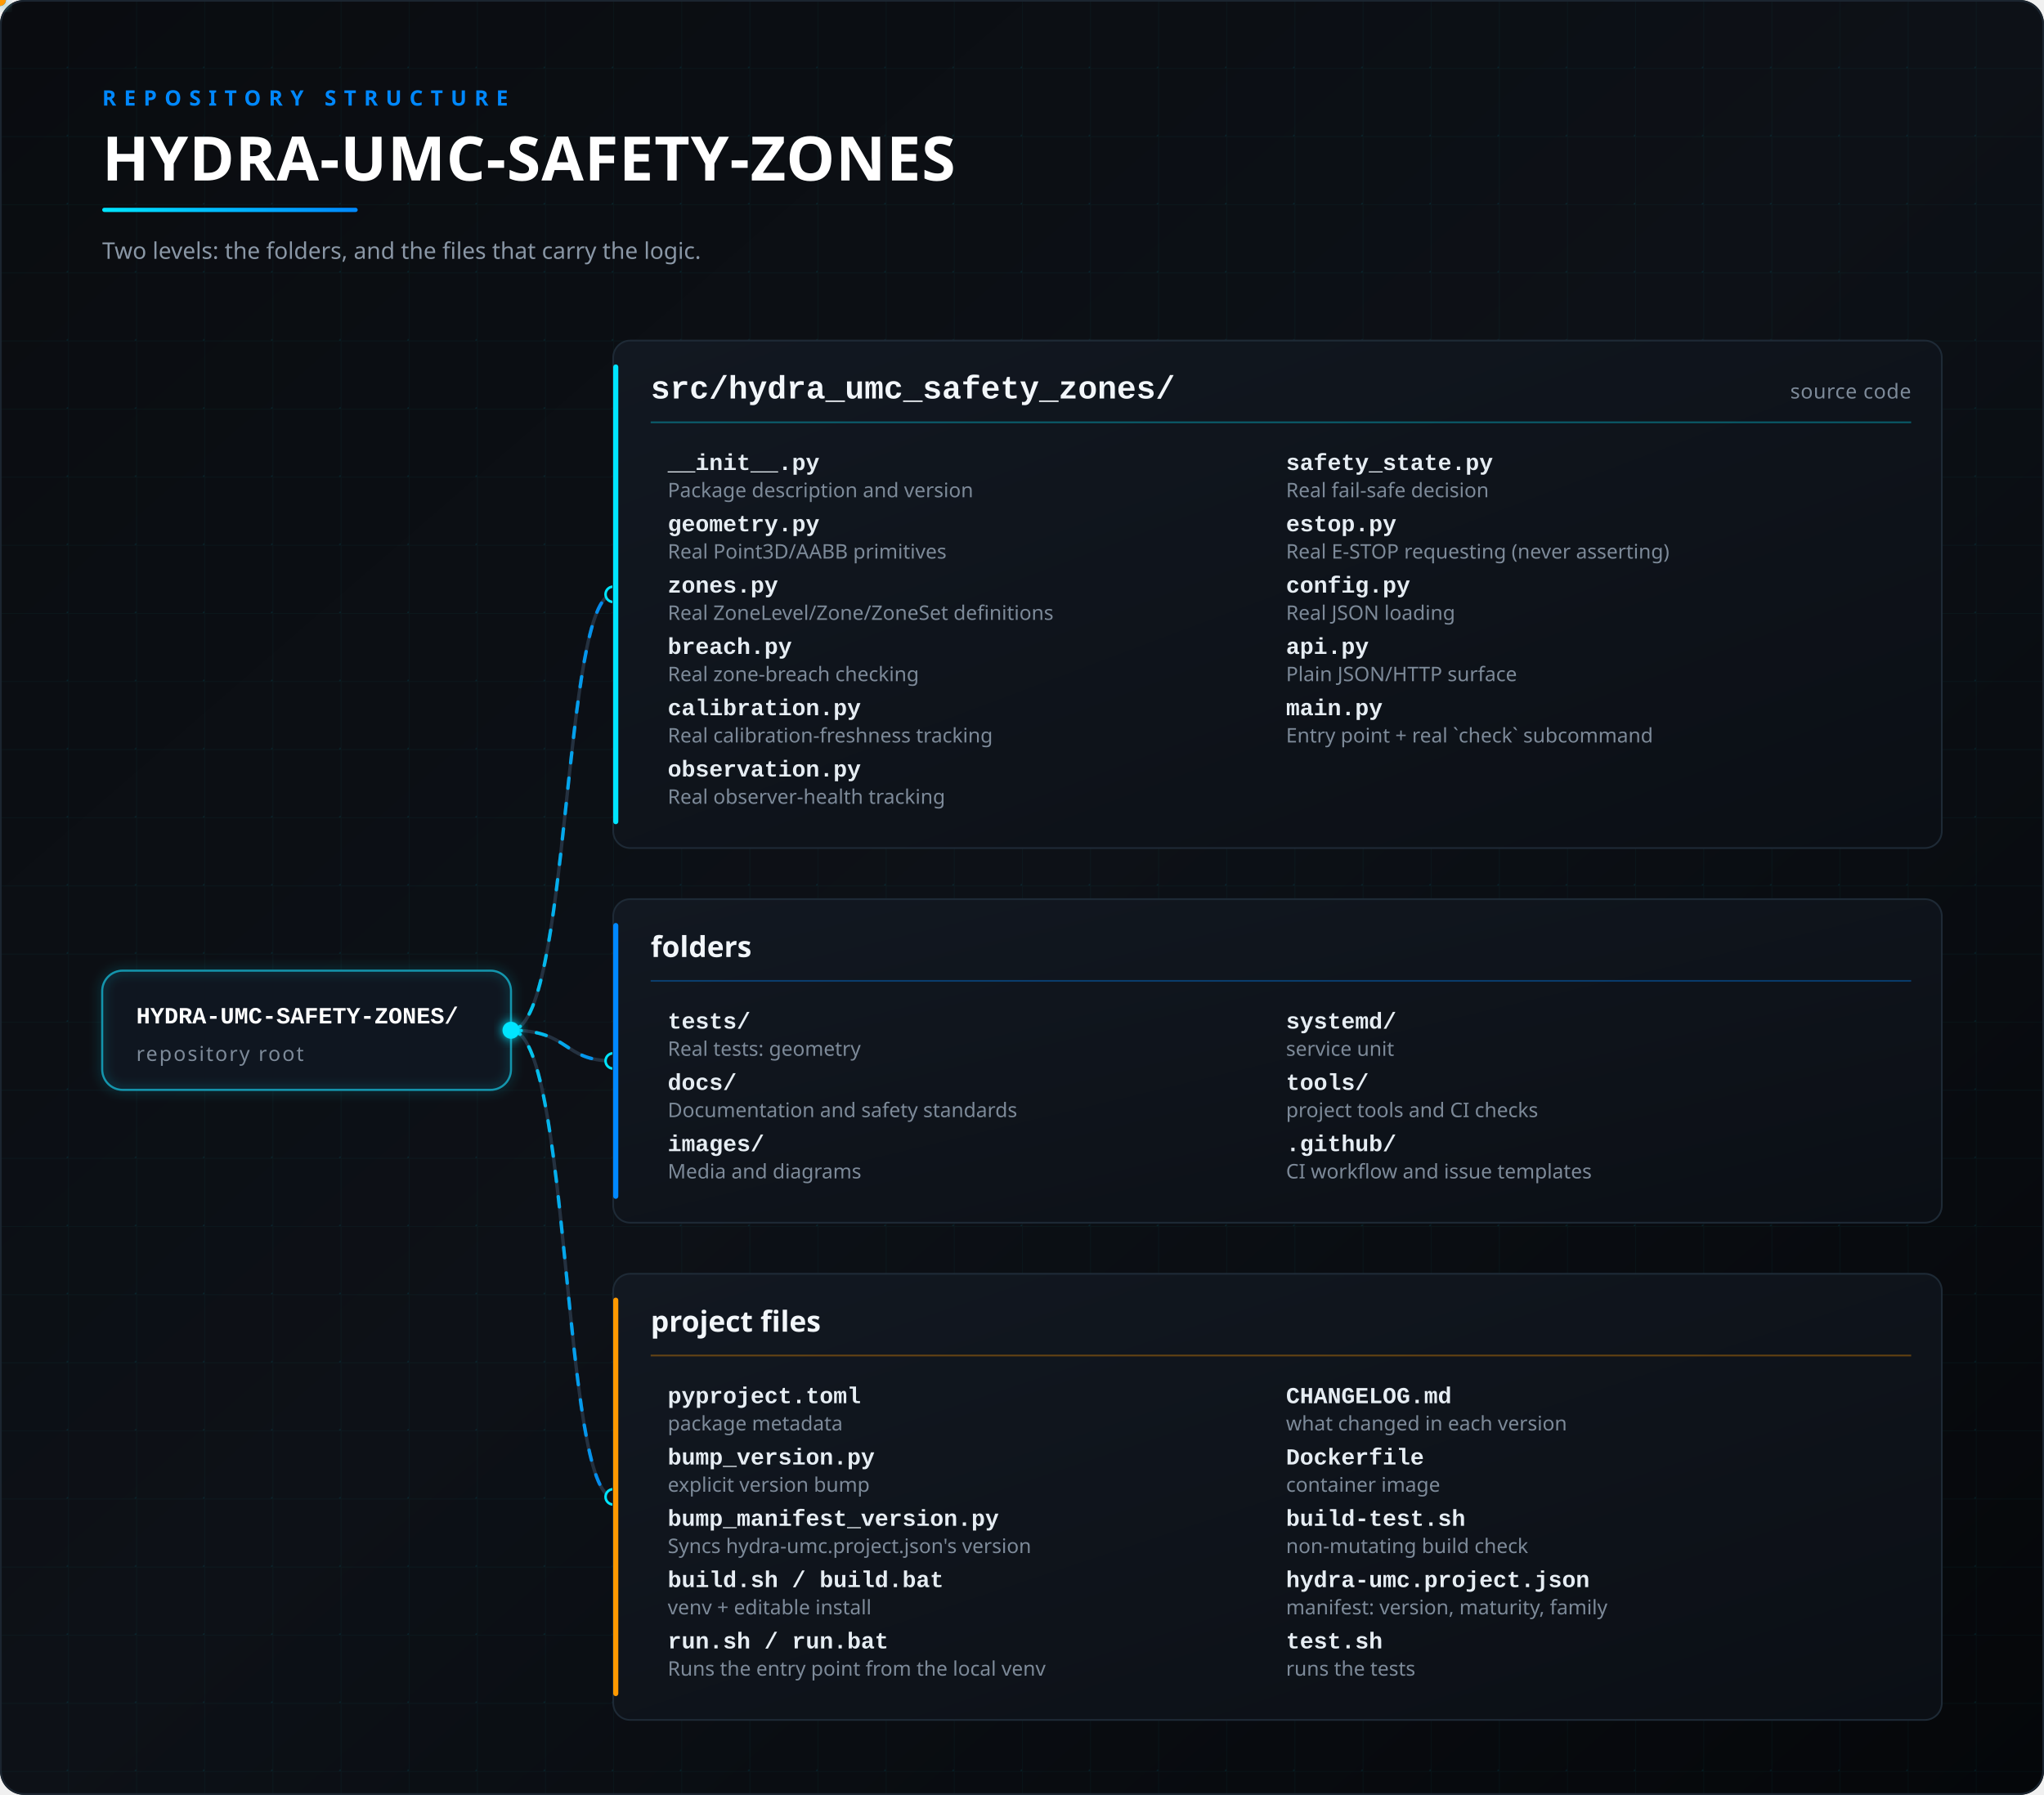
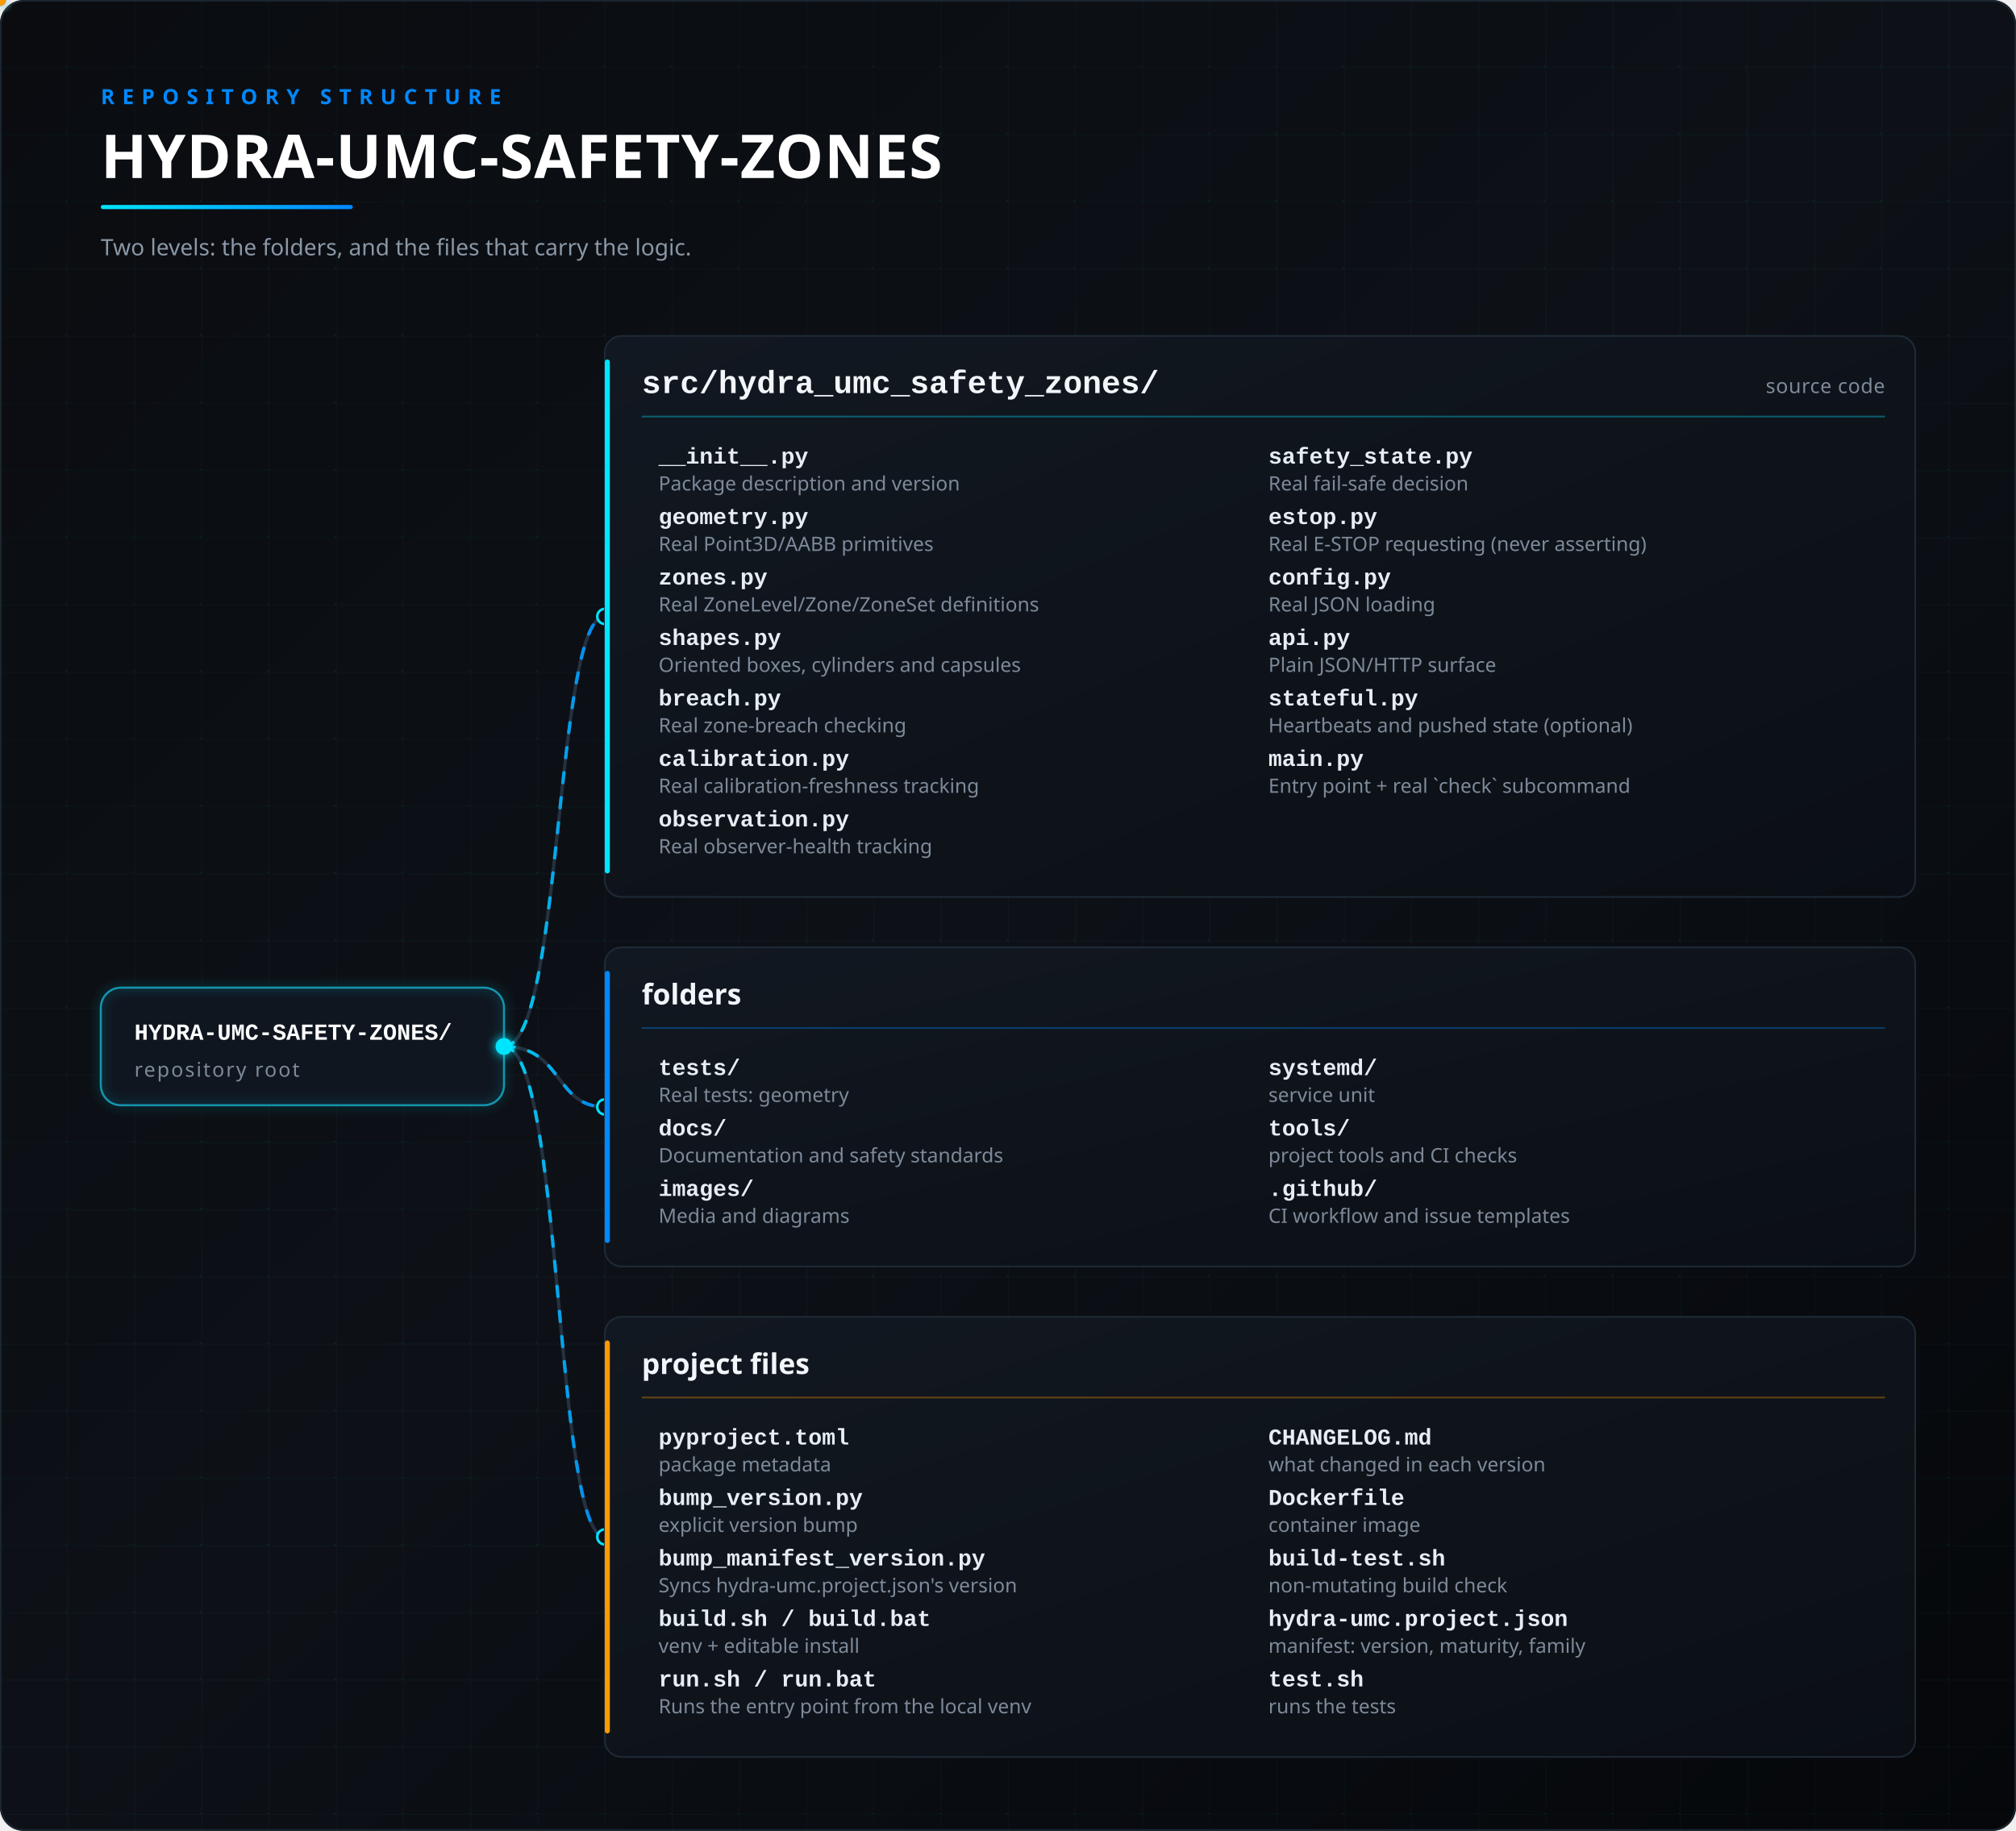
- <svg xmlns="http://www.w3.org/2000/svg" viewBox="0 0 1200 1054" width="100%" role="img" aria-labelledby="t d">
+ <svg xmlns="http://www.w3.org/2000/svg" viewBox="0 0 1200 1090" width="100%" role="img" aria-labelledby="t d">
  <defs>
    <linearGradient id="bg" x1="0" y1="0" x2="1" y2="1">
      <stop offset="0" stop-color="#0A0C10" />
      <stop offset="0.5" stop-color="#0D1117" />
      <stop offset="1" stop-color="#05070A" />
    </linearGradient>
    <linearGradient id="card" x1="0" y1="0" x2="1" y2="1">
      <stop offset="0" stop-color="#121821" />
      <stop offset="1" stop-color="#0B0F15" />
    </linearGradient>
    <linearGradient id="line" x1="0" y1="0" x2="1" y2="0">
      <stop offset="0" stop-color="#00E5FF" />
      <stop offset="1" stop-color="#0088FF" />
    </linearGradient>
    <filter id="glow" x="-50%" y="-50%" width="200%" height="200%">
      <feGaussianBlur stdDeviation="3" result="b" />
      <feMerge>
        <feMergeNode in="b" />
        <feMergeNode in="SourceGraphic" />
      </feMerge>
    </filter>
    <pattern id="grid" width="40" height="40" patternUnits="userSpaceOnUse">
      <path d="M40 0H0V40" fill="none" stroke="#00E5FF" stroke-opacity="0.035" />
      <circle cx="40" cy="40" r="1" fill="#00E5FF" fill-opacity="0.09" />
    </pattern>
  </defs>
-   <rect width="1200" height="1054" rx="14" fill="url(#bg)" />
-   <rect width="1200" height="1054" rx="14" fill="url(#grid)" />
-   <rect x="0.5" y="0.5" width="1199" height="1053" rx="14" fill="none" stroke="#1B2530" />
+   <rect width="1200" height="1090" rx="14" fill="url(#bg)" />
+   <rect width="1200" height="1090" rx="14" fill="url(#grid)" />
+   <rect x="0.5" y="0.5" width="1199" height="1089" rx="14" fill="none" stroke="#1B2530" />
  <text x="60" y="62" font-family="'Segoe UI','Noto Sans','Noto Sans CJK SC','Microsoft YaHei','Yu Gothic','Helvetica Neue',Helvetica,Arial,sans-serif" font-size="12.5" font-weight="600" fill="#0088FF" text-anchor="start" letter-spacing="4.5">REPOSITORY STRUCTURE</text>
  <text x="60" y="106" font-family="'Segoe UI','Noto Sans','Noto Sans CJK SC','Microsoft YaHei','Yu Gothic','Helvetica Neue',Helvetica,Arial,sans-serif" font-size="36" font-weight="700" fill="#FFFFFF" text-anchor="start" letter-spacing="0.5">HYDRA-UMC-SAFETY-ZONES</text>
  <rect x="60" y="122" width="150" height="2.5" rx="1.25" fill="url(#line)">
    <animate attributeName="width" values="40;150;150" keyTimes="0;0.4;1" dur="3s" repeatCount="indefinite" />
  </rect>
  <text x="60" y="152" font-family="'Segoe UI','Noto Sans','Noto Sans CJK SC','Microsoft YaHei','Yu Gothic','Helvetica Neue',Helvetica,Arial,sans-serif" font-size="13.5" font-weight="400" fill="#8A97A6" text-anchor="start">Two levels: the folders, and the files that carry the logic.</text>
-   <path id="c0" d="M300,605 C335,605 330,349 360,349" fill="none" stroke="#243140" stroke-width="2" />
-   <path d="M300,605 C335,605 330,349 360,349" fill="none" stroke="url(#line)" stroke-width="2" stroke-linecap="round" stroke-dasharray="6 9" opacity="0.9">
+   <path id="c0" d="M300,623 C335,623 330,367 360,367" fill="none" stroke="#243140" stroke-width="2" />
+   <path d="M300,623 C335,623 330,367 360,367" fill="none" stroke="url(#line)" stroke-width="2" stroke-linecap="round" stroke-dasharray="6 9" opacity="0.9">
    <animate attributeName="stroke-dashoffset" from="0" to="-30" dur="1.6s" repeatCount="indefinite" />
  </path>
-   <circle cx="360" cy="349" r="4.5" fill="#0D1117" stroke="#00E5FF" stroke-width="1.5" />
-   <path id="c1" d="M300,605 C335,605 330,623 360,623" fill="none" stroke="#243140" stroke-width="2" />
-   <path d="M300,605 C335,605 330,623 360,623" fill="none" stroke="url(#line)" stroke-width="2" stroke-linecap="round" stroke-dasharray="6 9" opacity="0.9">
+   <circle cx="360" cy="367" r="4.5" fill="#0D1117" stroke="#00E5FF" stroke-width="1.5" />
+   <path id="c1" d="M300,623 C335,623 330,659 360,659" fill="none" stroke="#243140" stroke-width="2" />
+   <path d="M300,623 C335,623 330,659 360,659" fill="none" stroke="url(#line)" stroke-width="2" stroke-linecap="round" stroke-dasharray="6 9" opacity="0.9">
    <animate attributeName="stroke-dashoffset" from="0" to="-30" dur="1.6s" repeatCount="indefinite" />
  </path>
-   <circle cx="360" cy="623" r="4.5" fill="#0D1117" stroke="#00E5FF" stroke-width="1.5" />
-   <path id="c2" d="M300,605 C335,605 330,879 360,879" fill="none" stroke="#243140" stroke-width="2" />
-   <path d="M300,605 C335,605 330,879 360,879" fill="none" stroke="url(#line)" stroke-width="2" stroke-linecap="round" stroke-dasharray="6 9" opacity="0.9">
+   <circle cx="360" cy="659" r="4.5" fill="#0D1117" stroke="#00E5FF" stroke-width="1.5" />
+   <path id="c2" d="M300,623 C335,623 330,915 360,915" fill="none" stroke="#243140" stroke-width="2" />
+   <path d="M300,623 C335,623 330,915 360,915" fill="none" stroke="url(#line)" stroke-width="2" stroke-linecap="round" stroke-dasharray="6 9" opacity="0.9">
    <animate attributeName="stroke-dashoffset" from="0" to="-30" dur="1.6s" repeatCount="indefinite" />
  </path>
-   <circle cx="360" cy="879" r="4.5" fill="#0D1117" stroke="#00E5FF" stroke-width="1.5" />
+   <circle cx="360" cy="915" r="4.5" fill="#0D1117" stroke="#00E5FF" stroke-width="1.5" />
  <circle r="3.5" fill="#00E5FF" filter="url(#glow)">
    <animateMotion dur="3.4s" repeatCount="indefinite">
      <mpath href="#c0" />
    </animateMotion>
  </circle>
  <circle r="3.5" fill="#0088FF" filter="url(#glow)">
    <animateMotion dur="4.2s" repeatCount="indefinite">
      <mpath href="#c1" />
    </animateMotion>
  </circle>
  <circle r="3.5" fill="#FF9900" filter="url(#glow)">
    <animateMotion dur="5.0s" repeatCount="indefinite">
      <mpath href="#c2" />
    </animateMotion>
  </circle>
-   <rect x="60" y="570" width="240" height="70" rx="12" fill="#0F1620" stroke="#2A3A4C" stroke-width="1.2" />
-   <rect x="60" y="570" width="240" height="70" rx="12" fill="none" stroke="#00E5FF" stroke-opacity="0.5" stroke-width="1.2" filter="url(#glow)">
+   <rect x="60" y="588" width="240" height="70" rx="12" fill="#0F1620" stroke="#2A3A4C" stroke-width="1.2" />
+   <rect x="60" y="588" width="240" height="70" rx="12" fill="none" stroke="#00E5FF" stroke-opacity="0.5" stroke-width="1.2" filter="url(#glow)">
    <animate attributeName="stroke-opacity" values="0.15;0.6;0.15" dur="3.6s" repeatCount="indefinite" />
  </rect>
-   <text x="80" y="601" font-family="'JetBrains Mono','Cascadia Code','SFMono-Regular',Consolas,'Liberation Mono',monospace" font-size="13.7" font-weight="700" fill="#FFFFFF" text-anchor="start">HYDRA-UMC-SAFETY-ZONES/</text>
-   <text x="80" y="623" font-family="'Segoe UI','Noto Sans','Noto Sans CJK SC','Microsoft YaHei','Yu Gothic','Helvetica Neue',Helvetica,Arial,sans-serif" font-size="12" font-weight="400" fill="#7D8A99" text-anchor="start" letter-spacing="1">repository root</text>
-   <circle cx="300" cy="605" r="5" fill="#00E5FF" filter="url(#glow)" />
-   <rect x="360" y="200" width="780" height="298" rx="10" fill="url(#card)" stroke="#1E2A36" stroke-width="1" />
-   <rect x="360" y="214" width="3" height="270" rx="1.5" fill="#00E5FF">
+   <text x="80" y="619" font-family="'JetBrains Mono','Cascadia Code','SFMono-Regular',Consolas,'Liberation Mono',monospace" font-size="13.7" font-weight="700" fill="#FFFFFF" text-anchor="start">HYDRA-UMC-SAFETY-ZONES/</text>
+   <text x="80" y="641" font-family="'Segoe UI','Noto Sans','Noto Sans CJK SC','Microsoft YaHei','Yu Gothic','Helvetica Neue',Helvetica,Arial,sans-serif" font-size="12" font-weight="400" fill="#7D8A99" text-anchor="start" letter-spacing="1">repository root</text>
+   <circle cx="300" cy="623" r="5" fill="#00E5FF" filter="url(#glow)" />
+   <rect x="360" y="200" width="780" height="334" rx="10" fill="url(#card)" stroke="#1E2A36" stroke-width="1" />
+   <rect x="360" y="214" width="3" height="306" rx="1.5" fill="#00E5FF">
    <animate attributeName="opacity" values="0.55;1;0.55" dur="4s" begin="0s" repeatCount="indefinite" />
  </rect>
  <text x="382" y="234" font-family="'JetBrains Mono','Cascadia Code','SFMono-Regular',Consolas,'Liberation Mono',monospace" font-size="19" font-weight="700" fill="#F2F6FA" text-anchor="start">src/hydra_umc_safety_zones/</text>
  <text x="1122" y="234" font-family="'Segoe UI','Noto Sans','Noto Sans CJK SC','Microsoft YaHei','Yu Gothic','Helvetica Neue',Helvetica,Arial,sans-serif" font-size="12" font-weight="400" fill="#7D8A99" text-anchor="end" letter-spacing="0.3">source code</text>
  <line x1="382" y1="248" x2="1122" y2="248" stroke="#00E5FF" stroke-opacity="0.35" stroke-width="1" />
  <text x="392" y="276" font-family="'JetBrains Mono','Cascadia Code','SFMono-Regular',Consolas,'Liberation Mono',monospace" font-size="13.5" font-weight="600" fill="#E6EDF3" text-anchor="start">__init__.py</text>
  <text x="392" y="292" font-family="'Segoe UI','Noto Sans','Noto Sans CJK SC','Microsoft YaHei','Yu Gothic','Helvetica Neue',Helvetica,Arial,sans-serif" font-size="11.8" font-weight="400" fill="#7D8A99" text-anchor="start">Package description and version</text>
  <text x="392" y="312" font-family="'JetBrains Mono','Cascadia Code','SFMono-Regular',Consolas,'Liberation Mono',monospace" font-size="13.5" font-weight="600" fill="#E6EDF3" text-anchor="start">geometry.py</text>
  <text x="392" y="328" font-family="'Segoe UI','Noto Sans','Noto Sans CJK SC','Microsoft YaHei','Yu Gothic','Helvetica Neue',Helvetica,Arial,sans-serif" font-size="11.8" font-weight="400" fill="#7D8A99" text-anchor="start">Real Point3D/AABB primitives</text>
  <text x="392" y="348" font-family="'JetBrains Mono','Cascadia Code','SFMono-Regular',Consolas,'Liberation Mono',monospace" font-size="13.5" font-weight="600" fill="#E6EDF3" text-anchor="start">zones.py</text>
  <text x="392" y="364" font-family="'Segoe UI','Noto Sans','Noto Sans CJK SC','Microsoft YaHei','Yu Gothic','Helvetica Neue',Helvetica,Arial,sans-serif" font-size="11.8" font-weight="400" fill="#7D8A99" text-anchor="start">Real ZoneLevel/Zone/ZoneSet definitions</text>
-   <text x="392" y="384" font-family="'JetBrains Mono','Cascadia Code','SFMono-Regular',Consolas,'Liberation Mono',monospace" font-size="13.5" font-weight="600" fill="#E6EDF3" text-anchor="start">breach.py</text>
-   <text x="392" y="400" font-family="'Segoe UI','Noto Sans','Noto Sans CJK SC','Microsoft YaHei','Yu Gothic','Helvetica Neue',Helvetica,Arial,sans-serif" font-size="11.8" font-weight="400" fill="#7D8A99" text-anchor="start">Real zone-breach checking</text>
-   <text x="392" y="420" font-family="'JetBrains Mono','Cascadia Code','SFMono-Regular',Consolas,'Liberation Mono',monospace" font-size="13.5" font-weight="600" fill="#E6EDF3" text-anchor="start">calibration.py</text>
-   <text x="392" y="436" font-family="'Segoe UI','Noto Sans','Noto Sans CJK SC','Microsoft YaHei','Yu Gothic','Helvetica Neue',Helvetica,Arial,sans-serif" font-size="11.8" font-weight="400" fill="#7D8A99" text-anchor="start">Real calibration-freshness tracking</text>
-   <text x="392" y="456" font-family="'JetBrains Mono','Cascadia Code','SFMono-Regular',Consolas,'Liberation Mono',monospace" font-size="13.5" font-weight="600" fill="#E6EDF3" text-anchor="start">observation.py</text>
-   <text x="392" y="472" font-family="'Segoe UI','Noto Sans','Noto Sans CJK SC','Microsoft YaHei','Yu Gothic','Helvetica Neue',Helvetica,Arial,sans-serif" font-size="11.8" font-weight="400" fill="#7D8A99" text-anchor="start">Real observer-health tracking</text>
+   <text x="392" y="384" font-family="'JetBrains Mono','Cascadia Code','SFMono-Regular',Consolas,'Liberation Mono',monospace" font-size="13.5" font-weight="600" fill="#E6EDF3" text-anchor="start">shapes.py</text>
+   <text x="392" y="400" font-family="'Segoe UI','Noto Sans','Noto Sans CJK SC','Microsoft YaHei','Yu Gothic','Helvetica Neue',Helvetica,Arial,sans-serif" font-size="11.8" font-weight="400" fill="#7D8A99" text-anchor="start">Oriented boxes, cylinders and capsules</text>
+   <text x="392" y="420" font-family="'JetBrains Mono','Cascadia Code','SFMono-Regular',Consolas,'Liberation Mono',monospace" font-size="13.5" font-weight="600" fill="#E6EDF3" text-anchor="start">breach.py</text>
+   <text x="392" y="436" font-family="'Segoe UI','Noto Sans','Noto Sans CJK SC','Microsoft YaHei','Yu Gothic','Helvetica Neue',Helvetica,Arial,sans-serif" font-size="11.8" font-weight="400" fill="#7D8A99" text-anchor="start">Real zone-breach checking</text>
+   <text x="392" y="456" font-family="'JetBrains Mono','Cascadia Code','SFMono-Regular',Consolas,'Liberation Mono',monospace" font-size="13.5" font-weight="600" fill="#E6EDF3" text-anchor="start">calibration.py</text>
+   <text x="392" y="472" font-family="'Segoe UI','Noto Sans','Noto Sans CJK SC','Microsoft YaHei','Yu Gothic','Helvetica Neue',Helvetica,Arial,sans-serif" font-size="11.8" font-weight="400" fill="#7D8A99" text-anchor="start">Real calibration-freshness tracking</text>
+   <text x="392" y="492" font-family="'JetBrains Mono','Cascadia Code','SFMono-Regular',Consolas,'Liberation Mono',monospace" font-size="13.5" font-weight="600" fill="#E6EDF3" text-anchor="start">observation.py</text>
+   <text x="392" y="508" font-family="'Segoe UI','Noto Sans','Noto Sans CJK SC','Microsoft YaHei','Yu Gothic','Helvetica Neue',Helvetica,Arial,sans-serif" font-size="11.8" font-weight="400" fill="#7D8A99" text-anchor="start">Real observer-health tracking</text>
  <text x="755" y="276" font-family="'JetBrains Mono','Cascadia Code','SFMono-Regular',Consolas,'Liberation Mono',monospace" font-size="13.5" font-weight="600" fill="#E6EDF3" text-anchor="start">safety_state.py</text>
  <text x="755" y="292" font-family="'Segoe UI','Noto Sans','Noto Sans CJK SC','Microsoft YaHei','Yu Gothic','Helvetica Neue',Helvetica,Arial,sans-serif" font-size="11.8" font-weight="400" fill="#7D8A99" text-anchor="start">Real fail-safe decision</text>
  <text x="755" y="312" font-family="'JetBrains Mono','Cascadia Code','SFMono-Regular',Consolas,'Liberation Mono',monospace" font-size="13.5" font-weight="600" fill="#E6EDF3" text-anchor="start">estop.py</text>
  <text x="755" y="328" font-family="'Segoe UI','Noto Sans','Noto Sans CJK SC','Microsoft YaHei','Yu Gothic','Helvetica Neue',Helvetica,Arial,sans-serif" font-size="11.8" font-weight="400" fill="#7D8A99" text-anchor="start">Real E-STOP requesting (never asserting)</text>
  <text x="755" y="348" font-family="'JetBrains Mono','Cascadia Code','SFMono-Regular',Consolas,'Liberation Mono',monospace" font-size="13.5" font-weight="600" fill="#E6EDF3" text-anchor="start">config.py</text>
  <text x="755" y="364" font-family="'Segoe UI','Noto Sans','Noto Sans CJK SC','Microsoft YaHei','Yu Gothic','Helvetica Neue',Helvetica,Arial,sans-serif" font-size="11.8" font-weight="400" fill="#7D8A99" text-anchor="start">Real JSON loading</text>
  <text x="755" y="384" font-family="'JetBrains Mono','Cascadia Code','SFMono-Regular',Consolas,'Liberation Mono',monospace" font-size="13.5" font-weight="600" fill="#E6EDF3" text-anchor="start">api.py</text>
  <text x="755" y="400" font-family="'Segoe UI','Noto Sans','Noto Sans CJK SC','Microsoft YaHei','Yu Gothic','Helvetica Neue',Helvetica,Arial,sans-serif" font-size="11.8" font-weight="400" fill="#7D8A99" text-anchor="start">Plain JSON/HTTP surface</text>
-   <text x="755" y="420" font-family="'JetBrains Mono','Cascadia Code','SFMono-Regular',Consolas,'Liberation Mono',monospace" font-size="13.5" font-weight="600" fill="#E6EDF3" text-anchor="start">main.py</text>
-   <text x="755" y="436" font-family="'Segoe UI','Noto Sans','Noto Sans CJK SC','Microsoft YaHei','Yu Gothic','Helvetica Neue',Helvetica,Arial,sans-serif" font-size="11.8" font-weight="400" fill="#7D8A99" text-anchor="start">Entry point + real `check` subcommand</text>
-   <rect x="360" y="528" width="780" height="190" rx="10" fill="url(#card)" stroke="#1E2A36" stroke-width="1" />
-   <rect x="360" y="542" width="3" height="162" rx="1.5" fill="#0088FF">
+   <text x="755" y="420" font-family="'JetBrains Mono','Cascadia Code','SFMono-Regular',Consolas,'Liberation Mono',monospace" font-size="13.5" font-weight="600" fill="#E6EDF3" text-anchor="start">stateful.py</text>
+   <text x="755" y="436" font-family="'Segoe UI','Noto Sans','Noto Sans CJK SC','Microsoft YaHei','Yu Gothic','Helvetica Neue',Helvetica,Arial,sans-serif" font-size="11.8" font-weight="400" fill="#7D8A99" text-anchor="start">Heartbeats and pushed state (optional)</text>
+   <text x="755" y="456" font-family="'JetBrains Mono','Cascadia Code','SFMono-Regular',Consolas,'Liberation Mono',monospace" font-size="13.5" font-weight="600" fill="#E6EDF3" text-anchor="start">main.py</text>
+   <text x="755" y="472" font-family="'Segoe UI','Noto Sans','Noto Sans CJK SC','Microsoft YaHei','Yu Gothic','Helvetica Neue',Helvetica,Arial,sans-serif" font-size="11.8" font-weight="400" fill="#7D8A99" text-anchor="start">Entry point + real `check` subcommand</text>
+   <rect x="360" y="564" width="780" height="190" rx="10" fill="url(#card)" stroke="#1E2A36" stroke-width="1" />
+   <rect x="360" y="578" width="3" height="162" rx="1.5" fill="#0088FF">
    <animate attributeName="opacity" values="0.55;1;0.55" dur="4s" begin="0.6s" repeatCount="indefinite" />
  </rect>
-   <text x="382" y="562" font-family="'Segoe UI','Noto Sans','Noto Sans CJK SC','Microsoft YaHei','Yu Gothic','Helvetica Neue',Helvetica,Arial,sans-serif" font-size="17" font-weight="700" fill="#F2F6FA" text-anchor="start">folders</text>
-   <line x1="382" y1="576" x2="1122" y2="576" stroke="#0088FF" stroke-opacity="0.35" stroke-width="1" />
-   <text x="392" y="604" font-family="'JetBrains Mono','Cascadia Code','SFMono-Regular',Consolas,'Liberation Mono',monospace" font-size="13.5" font-weight="600" fill="#E6EDF3" text-anchor="start">tests/</text>
-   <text x="392" y="620" font-family="'Segoe UI','Noto Sans','Noto Sans CJK SC','Microsoft YaHei','Yu Gothic','Helvetica Neue',Helvetica,Arial,sans-serif" font-size="11.8" font-weight="400" fill="#7D8A99" text-anchor="start">Real tests: geometry</text>
-   <text x="392" y="640" font-family="'JetBrains Mono','Cascadia Code','SFMono-Regular',Consolas,'Liberation Mono',monospace" font-size="13.5" font-weight="600" fill="#E6EDF3" text-anchor="start">docs/</text>
-   <text x="392" y="656" font-family="'Segoe UI','Noto Sans','Noto Sans CJK SC','Microsoft YaHei','Yu Gothic','Helvetica Neue',Helvetica,Arial,sans-serif" font-size="11.8" font-weight="400" fill="#7D8A99" text-anchor="start">Documentation and safety standards</text>
-   <text x="392" y="676" font-family="'JetBrains Mono','Cascadia Code','SFMono-Regular',Consolas,'Liberation Mono',monospace" font-size="13.5" font-weight="600" fill="#E6EDF3" text-anchor="start">images/</text>
-   <text x="392" y="692" font-family="'Segoe UI','Noto Sans','Noto Sans CJK SC','Microsoft YaHei','Yu Gothic','Helvetica Neue',Helvetica,Arial,sans-serif" font-size="11.8" font-weight="400" fill="#7D8A99" text-anchor="start">Media and diagrams</text>
-   <text x="755" y="604" font-family="'JetBrains Mono','Cascadia Code','SFMono-Regular',Consolas,'Liberation Mono',monospace" font-size="13.5" font-weight="600" fill="#E6EDF3" text-anchor="start">systemd/</text>
-   <text x="755" y="620" font-family="'Segoe UI','Noto Sans','Noto Sans CJK SC','Microsoft YaHei','Yu Gothic','Helvetica Neue',Helvetica,Arial,sans-serif" font-size="11.8" font-weight="400" fill="#7D8A99" text-anchor="start">service unit</text>
-   <text x="755" y="640" font-family="'JetBrains Mono','Cascadia Code','SFMono-Regular',Consolas,'Liberation Mono',monospace" font-size="13.5" font-weight="600" fill="#E6EDF3" text-anchor="start">tools/</text>
-   <text x="755" y="656" font-family="'Segoe UI','Noto Sans','Noto Sans CJK SC','Microsoft YaHei','Yu Gothic','Helvetica Neue',Helvetica,Arial,sans-serif" font-size="11.8" font-weight="400" fill="#7D8A99" text-anchor="start">project tools and CI checks</text>
-   <text x="755" y="676" font-family="'JetBrains Mono','Cascadia Code','SFMono-Regular',Consolas,'Liberation Mono',monospace" font-size="13.5" font-weight="600" fill="#E6EDF3" text-anchor="start">.github/</text>
-   <text x="755" y="692" font-family="'Segoe UI','Noto Sans','Noto Sans CJK SC','Microsoft YaHei','Yu Gothic','Helvetica Neue',Helvetica,Arial,sans-serif" font-size="11.8" font-weight="400" fill="#7D8A99" text-anchor="start">CI workflow and issue templates</text>
-   <rect x="360" y="748" width="780" height="262" rx="10" fill="url(#card)" stroke="#1E2A36" stroke-width="1" />
-   <rect x="360" y="762" width="3" height="234" rx="1.5" fill="#FF9900">
+   <text x="382" y="598" font-family="'Segoe UI','Noto Sans','Noto Sans CJK SC','Microsoft YaHei','Yu Gothic','Helvetica Neue',Helvetica,Arial,sans-serif" font-size="17" font-weight="700" fill="#F2F6FA" text-anchor="start">folders</text>
+   <line x1="382" y1="612" x2="1122" y2="612" stroke="#0088FF" stroke-opacity="0.35" stroke-width="1" />
+   <text x="392" y="640" font-family="'JetBrains Mono','Cascadia Code','SFMono-Regular',Consolas,'Liberation Mono',monospace" font-size="13.5" font-weight="600" fill="#E6EDF3" text-anchor="start">tests/</text>
+   <text x="392" y="656" font-family="'Segoe UI','Noto Sans','Noto Sans CJK SC','Microsoft YaHei','Yu Gothic','Helvetica Neue',Helvetica,Arial,sans-serif" font-size="11.8" font-weight="400" fill="#7D8A99" text-anchor="start">Real tests: geometry</text>
+   <text x="392" y="676" font-family="'JetBrains Mono','Cascadia Code','SFMono-Regular',Consolas,'Liberation Mono',monospace" font-size="13.5" font-weight="600" fill="#E6EDF3" text-anchor="start">docs/</text>
+   <text x="392" y="692" font-family="'Segoe UI','Noto Sans','Noto Sans CJK SC','Microsoft YaHei','Yu Gothic','Helvetica Neue',Helvetica,Arial,sans-serif" font-size="11.8" font-weight="400" fill="#7D8A99" text-anchor="start">Documentation and safety standards</text>
+   <text x="392" y="712" font-family="'JetBrains Mono','Cascadia Code','SFMono-Regular',Consolas,'Liberation Mono',monospace" font-size="13.5" font-weight="600" fill="#E6EDF3" text-anchor="start">images/</text>
+   <text x="392" y="728" font-family="'Segoe UI','Noto Sans','Noto Sans CJK SC','Microsoft YaHei','Yu Gothic','Helvetica Neue',Helvetica,Arial,sans-serif" font-size="11.8" font-weight="400" fill="#7D8A99" text-anchor="start">Media and diagrams</text>
+   <text x="755" y="640" font-family="'JetBrains Mono','Cascadia Code','SFMono-Regular',Consolas,'Liberation Mono',monospace" font-size="13.5" font-weight="600" fill="#E6EDF3" text-anchor="start">systemd/</text>
+   <text x="755" y="656" font-family="'Segoe UI','Noto Sans','Noto Sans CJK SC','Microsoft YaHei','Yu Gothic','Helvetica Neue',Helvetica,Arial,sans-serif" font-size="11.8" font-weight="400" fill="#7D8A99" text-anchor="start">service unit</text>
+   <text x="755" y="676" font-family="'JetBrains Mono','Cascadia Code','SFMono-Regular',Consolas,'Liberation Mono',monospace" font-size="13.5" font-weight="600" fill="#E6EDF3" text-anchor="start">tools/</text>
+   <text x="755" y="692" font-family="'Segoe UI','Noto Sans','Noto Sans CJK SC','Microsoft YaHei','Yu Gothic','Helvetica Neue',Helvetica,Arial,sans-serif" font-size="11.8" font-weight="400" fill="#7D8A99" text-anchor="start">project tools and CI checks</text>
+   <text x="755" y="712" font-family="'JetBrains Mono','Cascadia Code','SFMono-Regular',Consolas,'Liberation Mono',monospace" font-size="13.5" font-weight="600" fill="#E6EDF3" text-anchor="start">.github/</text>
+   <text x="755" y="728" font-family="'Segoe UI','Noto Sans','Noto Sans CJK SC','Microsoft YaHei','Yu Gothic','Helvetica Neue',Helvetica,Arial,sans-serif" font-size="11.8" font-weight="400" fill="#7D8A99" text-anchor="start">CI workflow and issue templates</text>
+   <rect x="360" y="784" width="780" height="262" rx="10" fill="url(#card)" stroke="#1E2A36" stroke-width="1" />
+   <rect x="360" y="798" width="3" height="234" rx="1.5" fill="#FF9900">
    <animate attributeName="opacity" values="0.55;1;0.55" dur="4s" begin="1.2s" repeatCount="indefinite" />
  </rect>
-   <text x="382" y="782" font-family="'Segoe UI','Noto Sans','Noto Sans CJK SC','Microsoft YaHei','Yu Gothic','Helvetica Neue',Helvetica,Arial,sans-serif" font-size="17" font-weight="700" fill="#F2F6FA" text-anchor="start">project files</text>
-   <line x1="382" y1="796" x2="1122" y2="796" stroke="#FF9900" stroke-opacity="0.35" stroke-width="1" />
-   <text x="392" y="824" font-family="'JetBrains Mono','Cascadia Code','SFMono-Regular',Consolas,'Liberation Mono',monospace" font-size="13.5" font-weight="600" fill="#E6EDF3" text-anchor="start">pyproject.toml</text>
-   <text x="392" y="840" font-family="'Segoe UI','Noto Sans','Noto Sans CJK SC','Microsoft YaHei','Yu Gothic','Helvetica Neue',Helvetica,Arial,sans-serif" font-size="11.8" font-weight="400" fill="#7D8A99" text-anchor="start">package metadata</text>
-   <text x="392" y="860" font-family="'JetBrains Mono','Cascadia Code','SFMono-Regular',Consolas,'Liberation Mono',monospace" font-size="13.5" font-weight="600" fill="#E6EDF3" text-anchor="start">bump_version.py</text>
-   <text x="392" y="876" font-family="'Segoe UI','Noto Sans','Noto Sans CJK SC','Microsoft YaHei','Yu Gothic','Helvetica Neue',Helvetica,Arial,sans-serif" font-size="11.8" font-weight="400" fill="#7D8A99" text-anchor="start">explicit version bump</text>
-   <text x="392" y="896" font-family="'JetBrains Mono','Cascadia Code','SFMono-Regular',Consolas,'Liberation Mono',monospace" font-size="13.5" font-weight="600" fill="#E6EDF3" text-anchor="start">bump_manifest_version.py</text>
-   <text x="392" y="912" font-family="'Segoe UI','Noto Sans','Noto Sans CJK SC','Microsoft YaHei','Yu Gothic','Helvetica Neue',Helvetica,Arial,sans-serif" font-size="11.8" font-weight="400" fill="#7D8A99" text-anchor="start">Syncs hydra-umc.project.json's version</text>
-   <text x="392" y="932" font-family="'JetBrains Mono','Cascadia Code','SFMono-Regular',Consolas,'Liberation Mono',monospace" font-size="13.5" font-weight="600" fill="#E6EDF3" text-anchor="start">build.sh / build.bat</text>
-   <text x="392" y="948" font-family="'Segoe UI','Noto Sans','Noto Sans CJK SC','Microsoft YaHei','Yu Gothic','Helvetica Neue',Helvetica,Arial,sans-serif" font-size="11.8" font-weight="400" fill="#7D8A99" text-anchor="start">venv + editable install</text>
-   <text x="392" y="968" font-family="'JetBrains Mono','Cascadia Code','SFMono-Regular',Consolas,'Liberation Mono',monospace" font-size="13.5" font-weight="600" fill="#E6EDF3" text-anchor="start">run.sh / run.bat</text>
-   <text x="392" y="984" font-family="'Segoe UI','Noto Sans','Noto Sans CJK SC','Microsoft YaHei','Yu Gothic','Helvetica Neue',Helvetica,Arial,sans-serif" font-size="11.8" font-weight="400" fill="#7D8A99" text-anchor="start">Runs the entry point from the local venv</text>
-   <text x="755" y="824" font-family="'JetBrains Mono','Cascadia Code','SFMono-Regular',Consolas,'Liberation Mono',monospace" font-size="13.5" font-weight="600" fill="#E6EDF3" text-anchor="start">CHANGELOG.md</text>
-   <text x="755" y="840" font-family="'Segoe UI','Noto Sans','Noto Sans CJK SC','Microsoft YaHei','Yu Gothic','Helvetica Neue',Helvetica,Arial,sans-serif" font-size="11.8" font-weight="400" fill="#7D8A99" text-anchor="start">what changed in each version</text>
-   <text x="755" y="860" font-family="'JetBrains Mono','Cascadia Code','SFMono-Regular',Consolas,'Liberation Mono',monospace" font-size="13.5" font-weight="600" fill="#E6EDF3" text-anchor="start">Dockerfile</text>
-   <text x="755" y="876" font-family="'Segoe UI','Noto Sans','Noto Sans CJK SC','Microsoft YaHei','Yu Gothic','Helvetica Neue',Helvetica,Arial,sans-serif" font-size="11.8" font-weight="400" fill="#7D8A99" text-anchor="start">container image</text>
-   <text x="755" y="896" font-family="'JetBrains Mono','Cascadia Code','SFMono-Regular',Consolas,'Liberation Mono',monospace" font-size="13.5" font-weight="600" fill="#E6EDF3" text-anchor="start">build-test.sh</text>
-   <text x="755" y="912" font-family="'Segoe UI','Noto Sans','Noto Sans CJK SC','Microsoft YaHei','Yu Gothic','Helvetica Neue',Helvetica,Arial,sans-serif" font-size="11.8" font-weight="400" fill="#7D8A99" text-anchor="start">non-mutating build check</text>
-   <text x="755" y="932" font-family="'JetBrains Mono','Cascadia Code','SFMono-Regular',Consolas,'Liberation Mono',monospace" font-size="13.5" font-weight="600" fill="#E6EDF3" text-anchor="start">hydra-umc.project.json</text>
-   <text x="755" y="948" font-family="'Segoe UI','Noto Sans','Noto Sans CJK SC','Microsoft YaHei','Yu Gothic','Helvetica Neue',Helvetica,Arial,sans-serif" font-size="11.8" font-weight="400" fill="#7D8A99" text-anchor="start">manifest: version, maturity, family</text>
-   <text x="755" y="968" font-family="'JetBrains Mono','Cascadia Code','SFMono-Regular',Consolas,'Liberation Mono',monospace" font-size="13.5" font-weight="600" fill="#E6EDF3" text-anchor="start">test.sh</text>
-   <text x="755" y="984" font-family="'Segoe UI','Noto Sans','Noto Sans CJK SC','Microsoft YaHei','Yu Gothic','Helvetica Neue',Helvetica,Arial,sans-serif" font-size="11.8" font-weight="400" fill="#7D8A99" text-anchor="start">runs the tests</text>
+   <text x="382" y="818" font-family="'Segoe UI','Noto Sans','Noto Sans CJK SC','Microsoft YaHei','Yu Gothic','Helvetica Neue',Helvetica,Arial,sans-serif" font-size="17" font-weight="700" fill="#F2F6FA" text-anchor="start">project files</text>
+   <line x1="382" y1="832" x2="1122" y2="832" stroke="#FF9900" stroke-opacity="0.35" stroke-width="1" />
+   <text x="392" y="860" font-family="'JetBrains Mono','Cascadia Code','SFMono-Regular',Consolas,'Liberation Mono',monospace" font-size="13.5" font-weight="600" fill="#E6EDF3" text-anchor="start">pyproject.toml</text>
+   <text x="392" y="876" font-family="'Segoe UI','Noto Sans','Noto Sans CJK SC','Microsoft YaHei','Yu Gothic','Helvetica Neue',Helvetica,Arial,sans-serif" font-size="11.8" font-weight="400" fill="#7D8A99" text-anchor="start">package metadata</text>
+   <text x="392" y="896" font-family="'JetBrains Mono','Cascadia Code','SFMono-Regular',Consolas,'Liberation Mono',monospace" font-size="13.5" font-weight="600" fill="#E6EDF3" text-anchor="start">bump_version.py</text>
+   <text x="392" y="912" font-family="'Segoe UI','Noto Sans','Noto Sans CJK SC','Microsoft YaHei','Yu Gothic','Helvetica Neue',Helvetica,Arial,sans-serif" font-size="11.8" font-weight="400" fill="#7D8A99" text-anchor="start">explicit version bump</text>
+   <text x="392" y="932" font-family="'JetBrains Mono','Cascadia Code','SFMono-Regular',Consolas,'Liberation Mono',monospace" font-size="13.5" font-weight="600" fill="#E6EDF3" text-anchor="start">bump_manifest_version.py</text>
+   <text x="392" y="948" font-family="'Segoe UI','Noto Sans','Noto Sans CJK SC','Microsoft YaHei','Yu Gothic','Helvetica Neue',Helvetica,Arial,sans-serif" font-size="11.8" font-weight="400" fill="#7D8A99" text-anchor="start">Syncs hydra-umc.project.json's version</text>
+   <text x="392" y="968" font-family="'JetBrains Mono','Cascadia Code','SFMono-Regular',Consolas,'Liberation Mono',monospace" font-size="13.5" font-weight="600" fill="#E6EDF3" text-anchor="start">build.sh / build.bat</text>
+   <text x="392" y="984" font-family="'Segoe UI','Noto Sans','Noto Sans CJK SC','Microsoft YaHei','Yu Gothic','Helvetica Neue',Helvetica,Arial,sans-serif" font-size="11.8" font-weight="400" fill="#7D8A99" text-anchor="start">venv + editable install</text>
+   <text x="392" y="1004" font-family="'JetBrains Mono','Cascadia Code','SFMono-Regular',Consolas,'Liberation Mono',monospace" font-size="13.5" font-weight="600" fill="#E6EDF3" text-anchor="start">run.sh / run.bat</text>
+   <text x="392" y="1020" font-family="'Segoe UI','Noto Sans','Noto Sans CJK SC','Microsoft YaHei','Yu Gothic','Helvetica Neue',Helvetica,Arial,sans-serif" font-size="11.8" font-weight="400" fill="#7D8A99" text-anchor="start">Runs the entry point from the local venv</text>
+   <text x="755" y="860" font-family="'JetBrains Mono','Cascadia Code','SFMono-Regular',Consolas,'Liberation Mono',monospace" font-size="13.5" font-weight="600" fill="#E6EDF3" text-anchor="start">CHANGELOG.md</text>
+   <text x="755" y="876" font-family="'Segoe UI','Noto Sans','Noto Sans CJK SC','Microsoft YaHei','Yu Gothic','Helvetica Neue',Helvetica,Arial,sans-serif" font-size="11.8" font-weight="400" fill="#7D8A99" text-anchor="start">what changed in each version</text>
+   <text x="755" y="896" font-family="'JetBrains Mono','Cascadia Code','SFMono-Regular',Consolas,'Liberation Mono',monospace" font-size="13.5" font-weight="600" fill="#E6EDF3" text-anchor="start">Dockerfile</text>
+   <text x="755" y="912" font-family="'Segoe UI','Noto Sans','Noto Sans CJK SC','Microsoft YaHei','Yu Gothic','Helvetica Neue',Helvetica,Arial,sans-serif" font-size="11.8" font-weight="400" fill="#7D8A99" text-anchor="start">container image</text>
+   <text x="755" y="932" font-family="'JetBrains Mono','Cascadia Code','SFMono-Regular',Consolas,'Liberation Mono',monospace" font-size="13.5" font-weight="600" fill="#E6EDF3" text-anchor="start">build-test.sh</text>
+   <text x="755" y="948" font-family="'Segoe UI','Noto Sans','Noto Sans CJK SC','Microsoft YaHei','Yu Gothic','Helvetica Neue',Helvetica,Arial,sans-serif" font-size="11.8" font-weight="400" fill="#7D8A99" text-anchor="start">non-mutating build check</text>
+   <text x="755" y="968" font-family="'JetBrains Mono','Cascadia Code','SFMono-Regular',Consolas,'Liberation Mono',monospace" font-size="13.5" font-weight="600" fill="#E6EDF3" text-anchor="start">hydra-umc.project.json</text>
+   <text x="755" y="984" font-family="'Segoe UI','Noto Sans','Noto Sans CJK SC','Microsoft YaHei','Yu Gothic','Helvetica Neue',Helvetica,Arial,sans-serif" font-size="11.8" font-weight="400" fill="#7D8A99" text-anchor="start">manifest: version, maturity, family</text>
+   <text x="755" y="1004" font-family="'JetBrains Mono','Cascadia Code','SFMono-Regular',Consolas,'Liberation Mono',monospace" font-size="13.5" font-weight="600" fill="#E6EDF3" text-anchor="start">test.sh</text>
+   <text x="755" y="1020" font-family="'Segoe UI','Noto Sans','Noto Sans CJK SC','Microsoft YaHei','Yu Gothic','Helvetica Neue',Helvetica,Arial,sans-serif" font-size="11.8" font-weight="400" fill="#7D8A99" text-anchor="start">runs the tests</text>
</svg>
